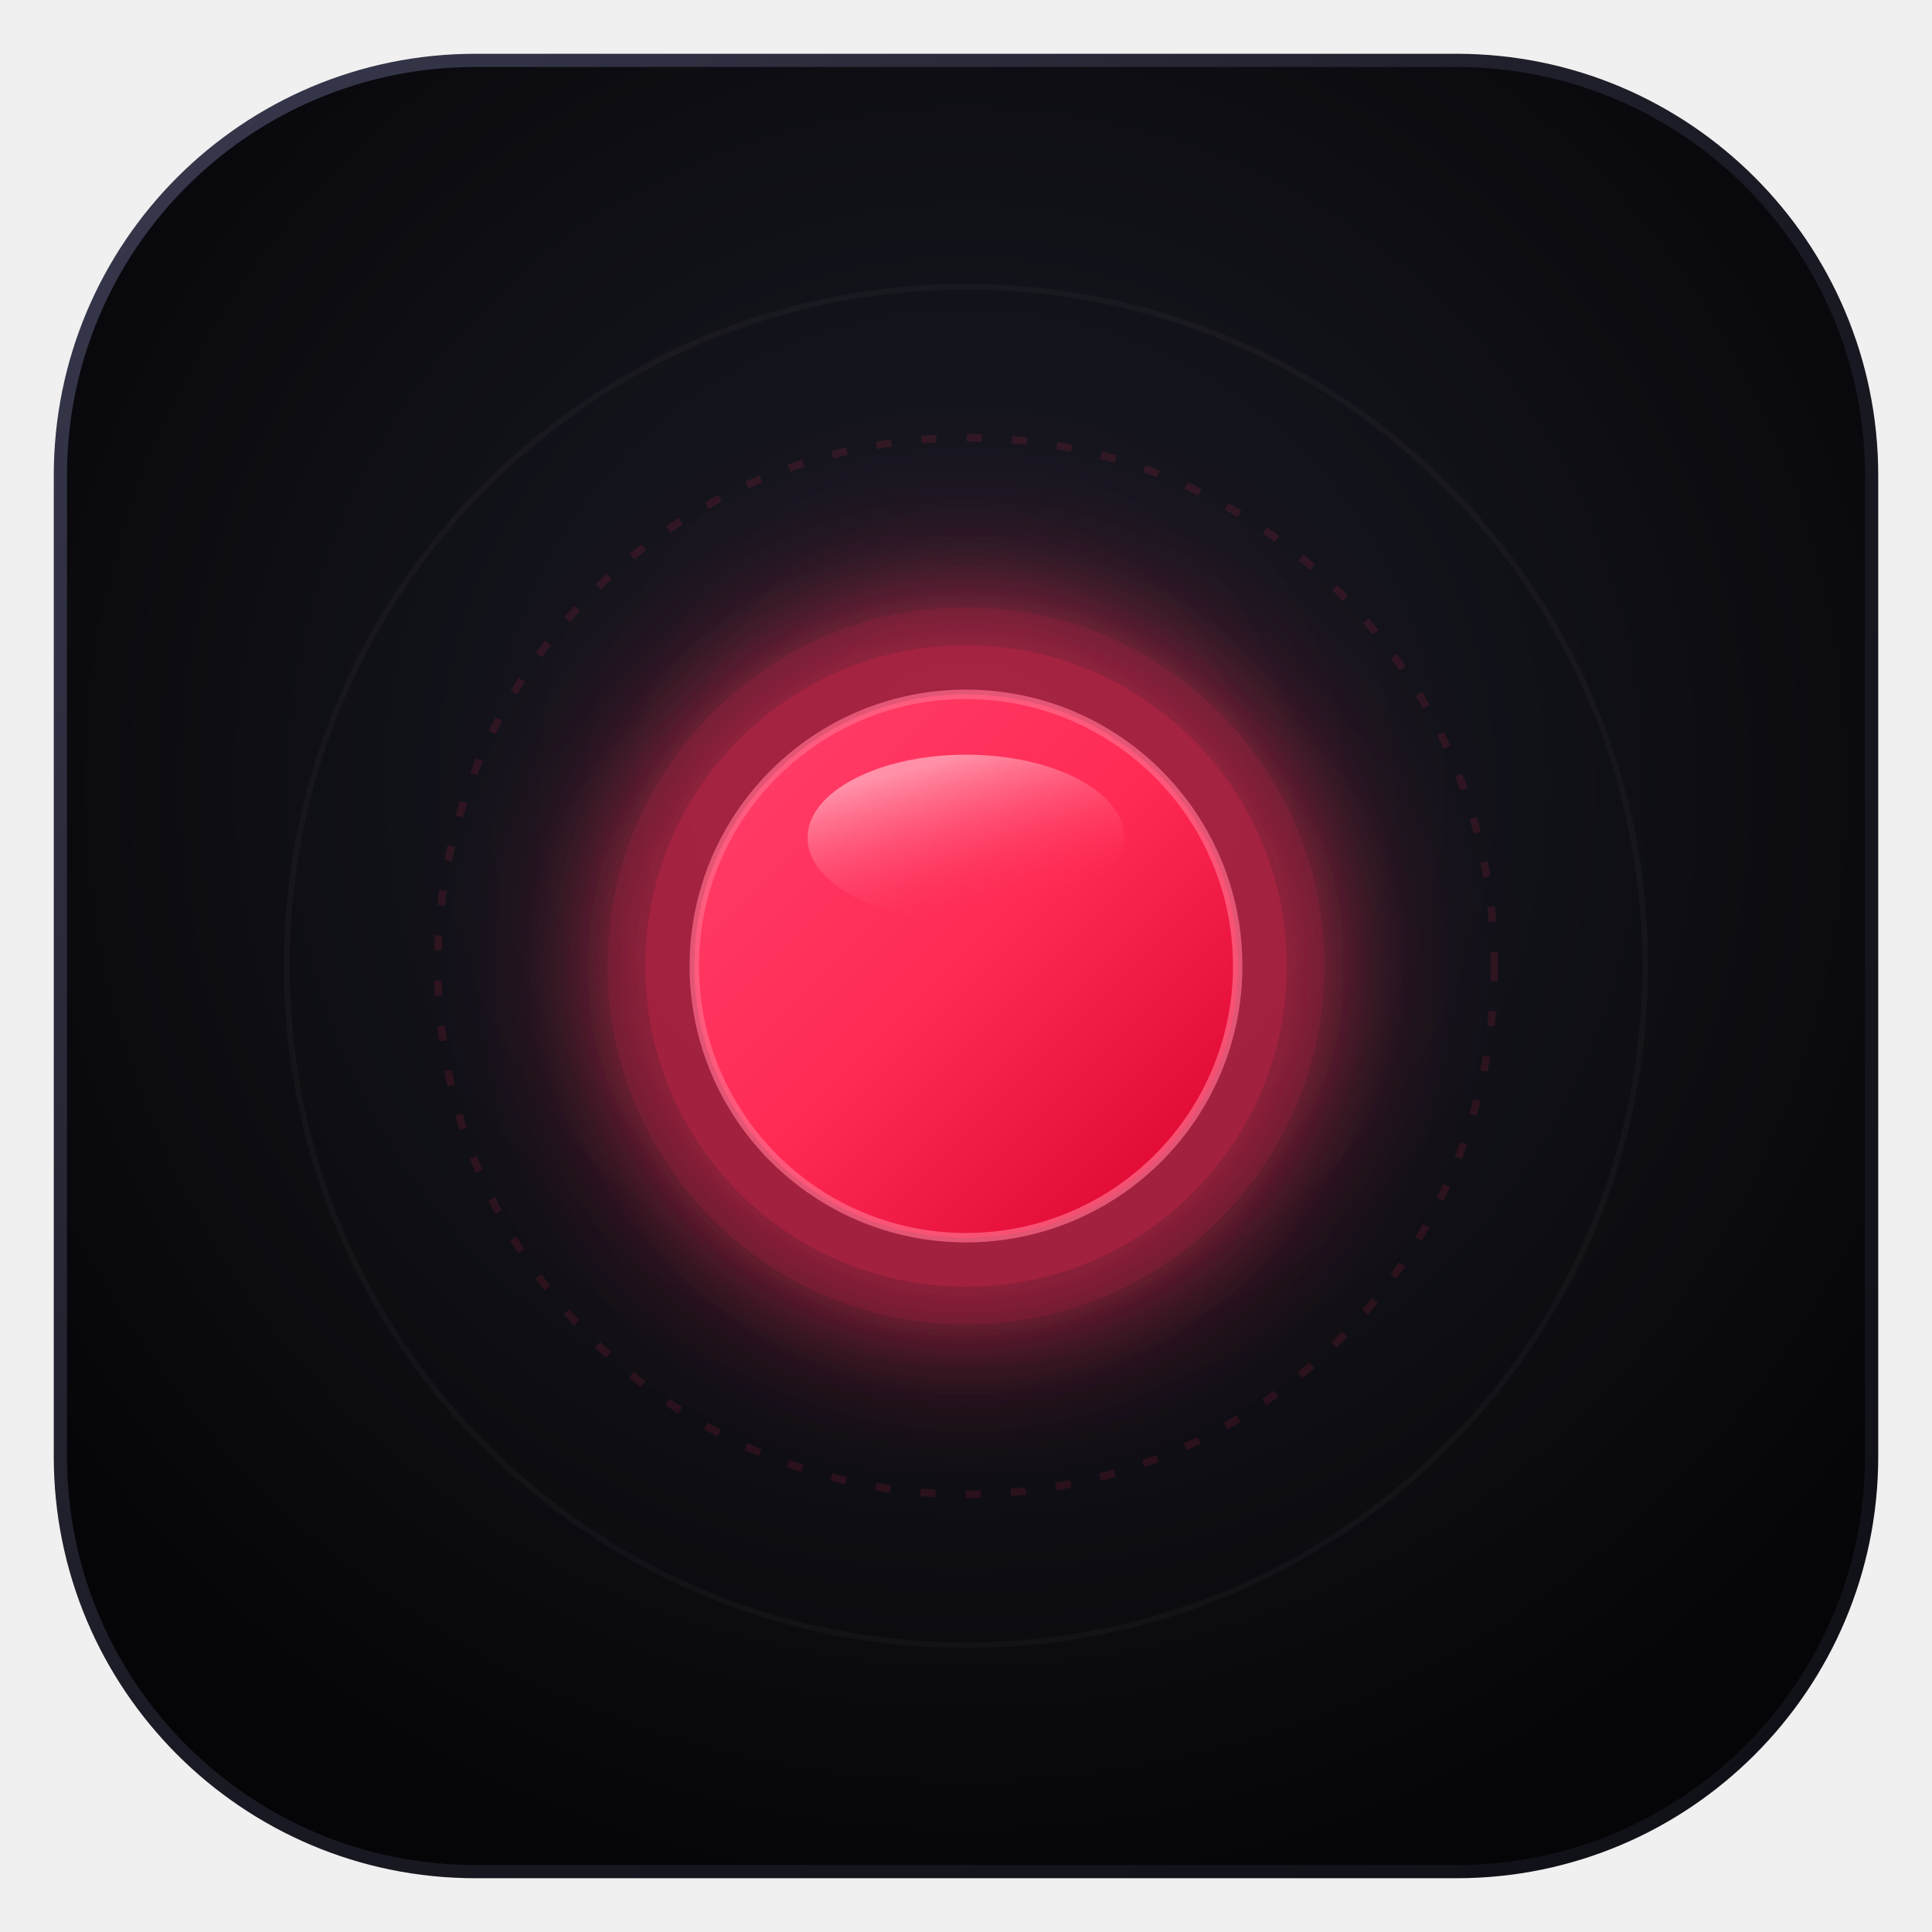
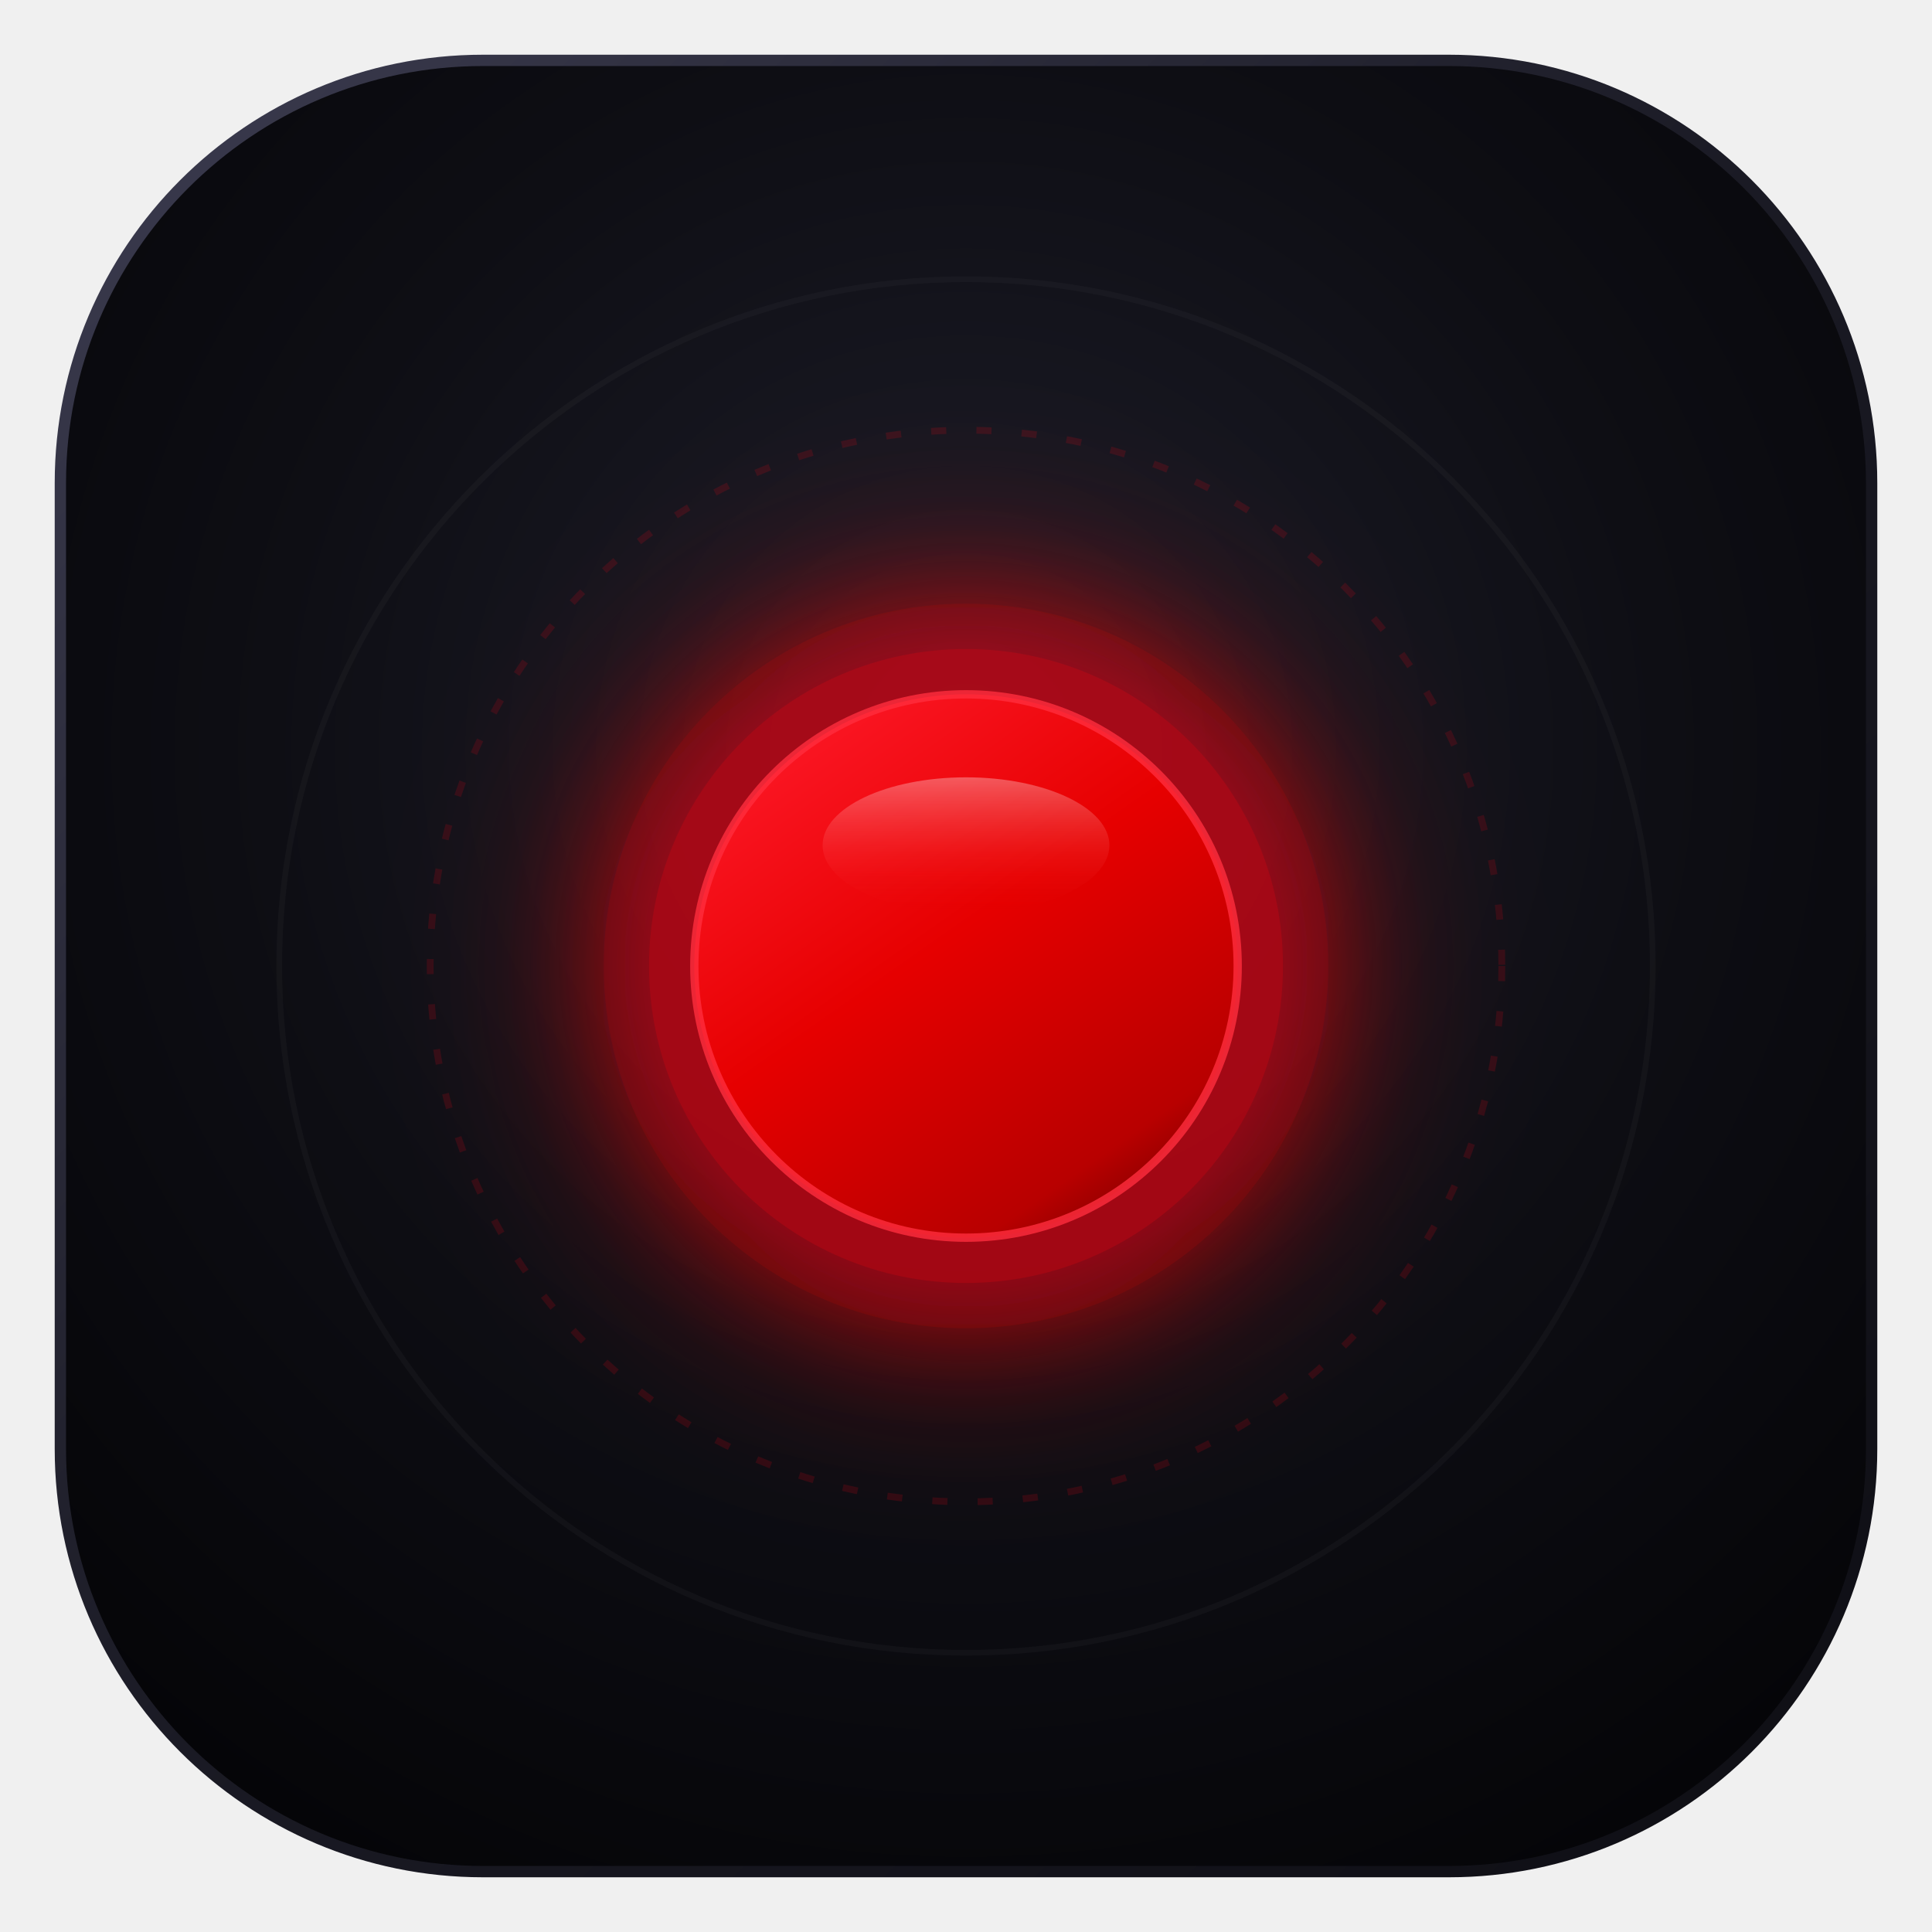
<svg xmlns="http://www.w3.org/2000/svg" viewBox="0 0 512 512" width="100%" height="100%">
  <defs>
-     <radialGradient id="bgGradient" cx="50%" cy="40%" r="65%">
-       <stop offset="0%" stop-color="#1C1C28" />
-       <stop offset="60%" stop-color="#0E0E14" />
+     <radialGradient id="bgGradient" cx="50%" cy="38%" r="70%">
+       <stop offset="0%" stop-color="#1E1E2A" />
+       <stop offset="55%" stop-color="#0E0E14" />
      <stop offset="100%" stop-color="#050508" />
    </radialGradient>
    <filter id="crimsonGlow" x="-50%" y="-50%" width="200%" height="200%">
-       <feGaussianBlur in="SourceGraphic" stdDeviation="24" result="blur1" />
-       <feGaussianBlur in="SourceGraphic" stdDeviation="12" result="blur2" />
+       <feGaussianBlur in="SourceGraphic" stdDeviation="28" result="blur1" />
+       <feGaussianBlur in="SourceGraphic" stdDeviation="14" result="blur2" />
      <feMerge>
        <feMergeNode in="blur1" />
        <feMergeNode in="blur2" />
        <feMergeNode in="SourceGraphic" />
      </feMerge>
    </filter>
-     <linearGradient id="redDotGradient" x1="0%" y1="0%" x2="100%" y2="100%">
-       <stop offset="0%" stop-color="#FF416C" />
-       <stop offset="50%" stop-color="#FF2A54" />
-       <stop offset="100%" stop-color="#D6002A" />
+     <linearGradient id="redDotGradient" x1="15%" y1="0%" x2="85%" y2="100%">
+       <stop offset="0%" stop-color="#FF1A2A" />
+       <stop offset="45%" stop-color="#E60000" />
+       <stop offset="85%" stop-color="#B80000" />
+       <stop offset="100%" stop-color="#730000" />
    </linearGradient>
-     <linearGradient id="specularGlow" x1="30%" y1="10%" x2="70%" y2="90%">
-       <stop offset="0%" stop-color="#FFFFFF" stop-opacity="0.45" />
-       <stop offset="100%" stop-color="#FF2A54" stop-opacity="0" />
+     <linearGradient id="specularGlow" x1="50%" y1="0%" x2="50%" y2="100%">
+       <stop offset="0%" stop-color="#FFFFFF" stop-opacity="0.32" />
+       <stop offset="60%" stop-color="#FF6666" stop-opacity="0.12" />
+       <stop offset="100%" stop-color="#E60000" stop-opacity="0" />
    </linearGradient>
    <linearGradient id="borderGradient" x1="0%" y1="0%" x2="100%" y2="100%">
-       <stop offset="0%" stop-color="#3A3A50" />
+       <stop offset="0%" stop-color="#3C3C50" />
      <stop offset="50%" stop-color="#1A1A24" />
-       <stop offset="100%" stop-color="#0F0F16" />
+       <stop offset="100%" stop-color="#0E0E14" />
    </linearGradient>
  </defs>
-   <rect x="16" y="16" width="480" height="480" rx="110" fill="url(#bgGradient)" stroke="url(#borderGradient)" stroke-width="3.5" />
-   <circle cx="256" cy="256" r="180" fill="none" stroke="#FFFFFF" stroke-opacity="0.03" stroke-width="1.5" />
-   <circle cx="256" cy="256" r="140" fill="none" stroke="#FF2A54" stroke-opacity="0.12" stroke-width="2" stroke-dasharray="4 8" />
-   <circle cx="256" cy="256" r="95" fill="#FF2A54" opacity="0.28" filter="url(#crimsonGlow)" />
-   <circle cx="256" cy="256" r="85" fill="#FF2A54" opacity="0.45" filter="url(#crimsonGlow)" />
-   <circle cx="256" cy="256" r="72" fill="url(#redDotGradient)" stroke="#FF6B8B" stroke-width="2.5" stroke-opacity="0.7" />
-   <ellipse cx="256" cy="222" rx="42" ry="22" fill="url(#specularGlow)" />
+   <rect x="16" y="16" width="480" height="480" rx="112" fill="url(#bgGradient)" stroke="url(#borderGradient)" stroke-width="3" />
+   <circle cx="256" cy="256" r="182" fill="none" stroke="#FFFFFF" stroke-opacity="0.03" stroke-width="1.5" />
+   <circle cx="256" cy="256" r="142" fill="none" stroke="#FF0019" stroke-opacity="0.15" stroke-width="1.8" stroke-dasharray="4 8" />
+   <circle cx="256" cy="256" r="96" fill="#E60000" opacity="0.32" filter="url(#crimsonGlow)" />
+   <circle cx="256" cy="256" r="84" fill="#FF0019" opacity="0.45" filter="url(#crimsonGlow)" />
+   <circle cx="256" cy="256" r="72" fill="url(#redDotGradient)" stroke="#FF2E3E" stroke-width="2.2" stroke-opacity="0.8" />
+   <ellipse cx="256" cy="224" rx="38" ry="18" fill="url(#specularGlow)" />
</svg>
